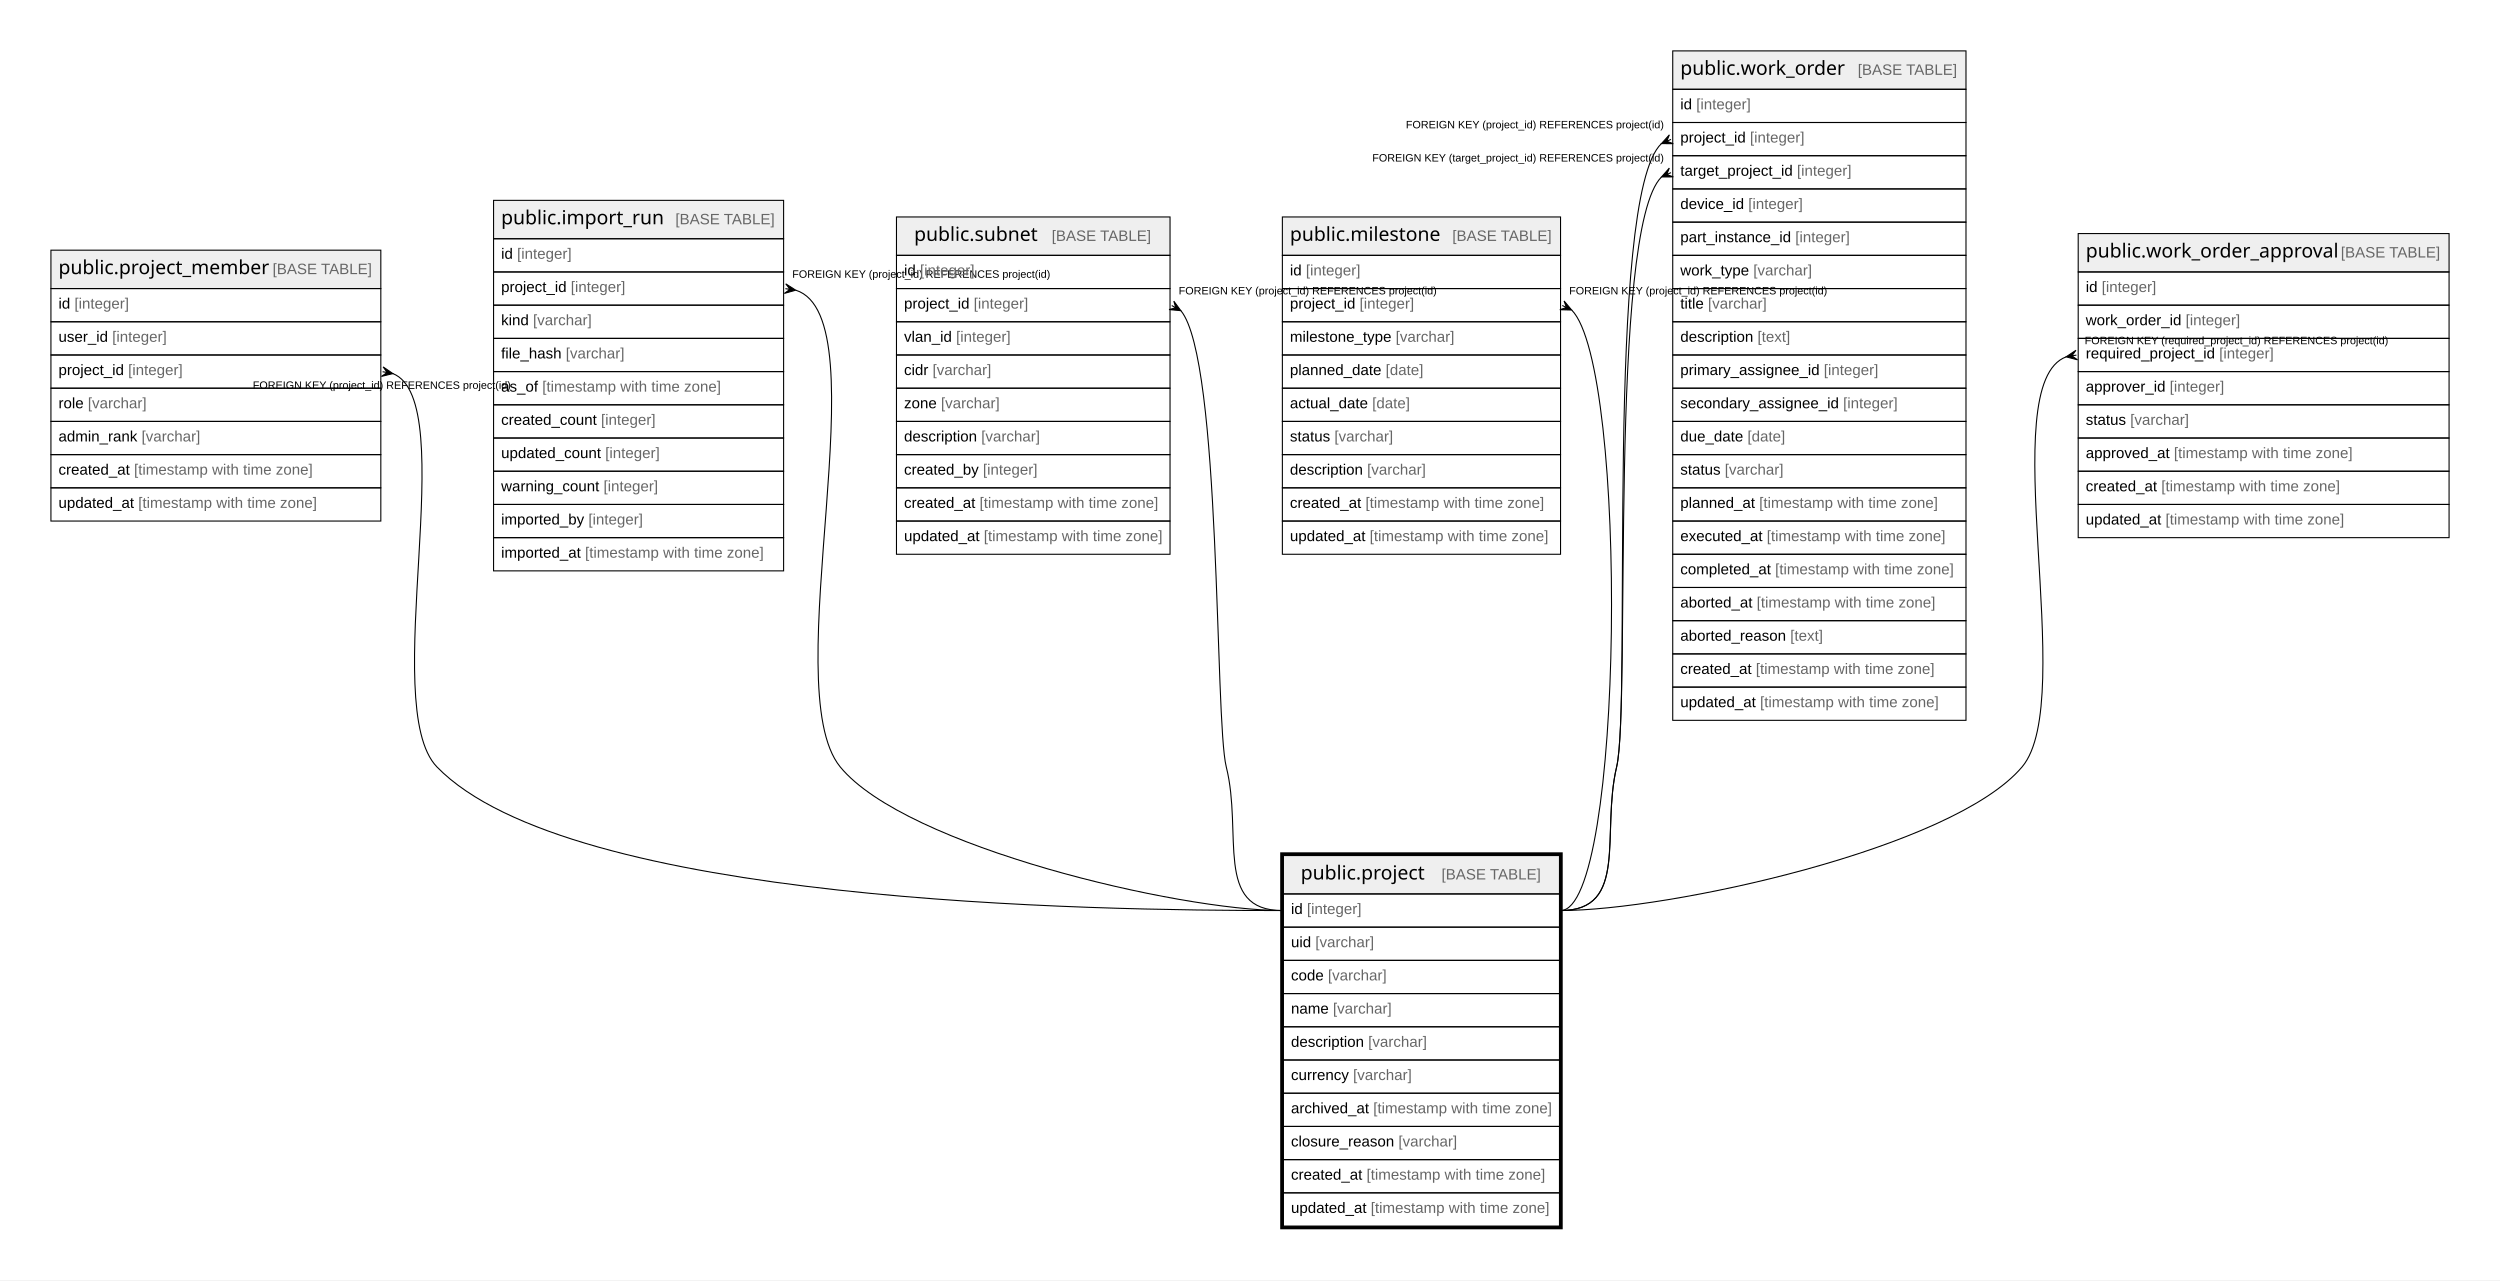
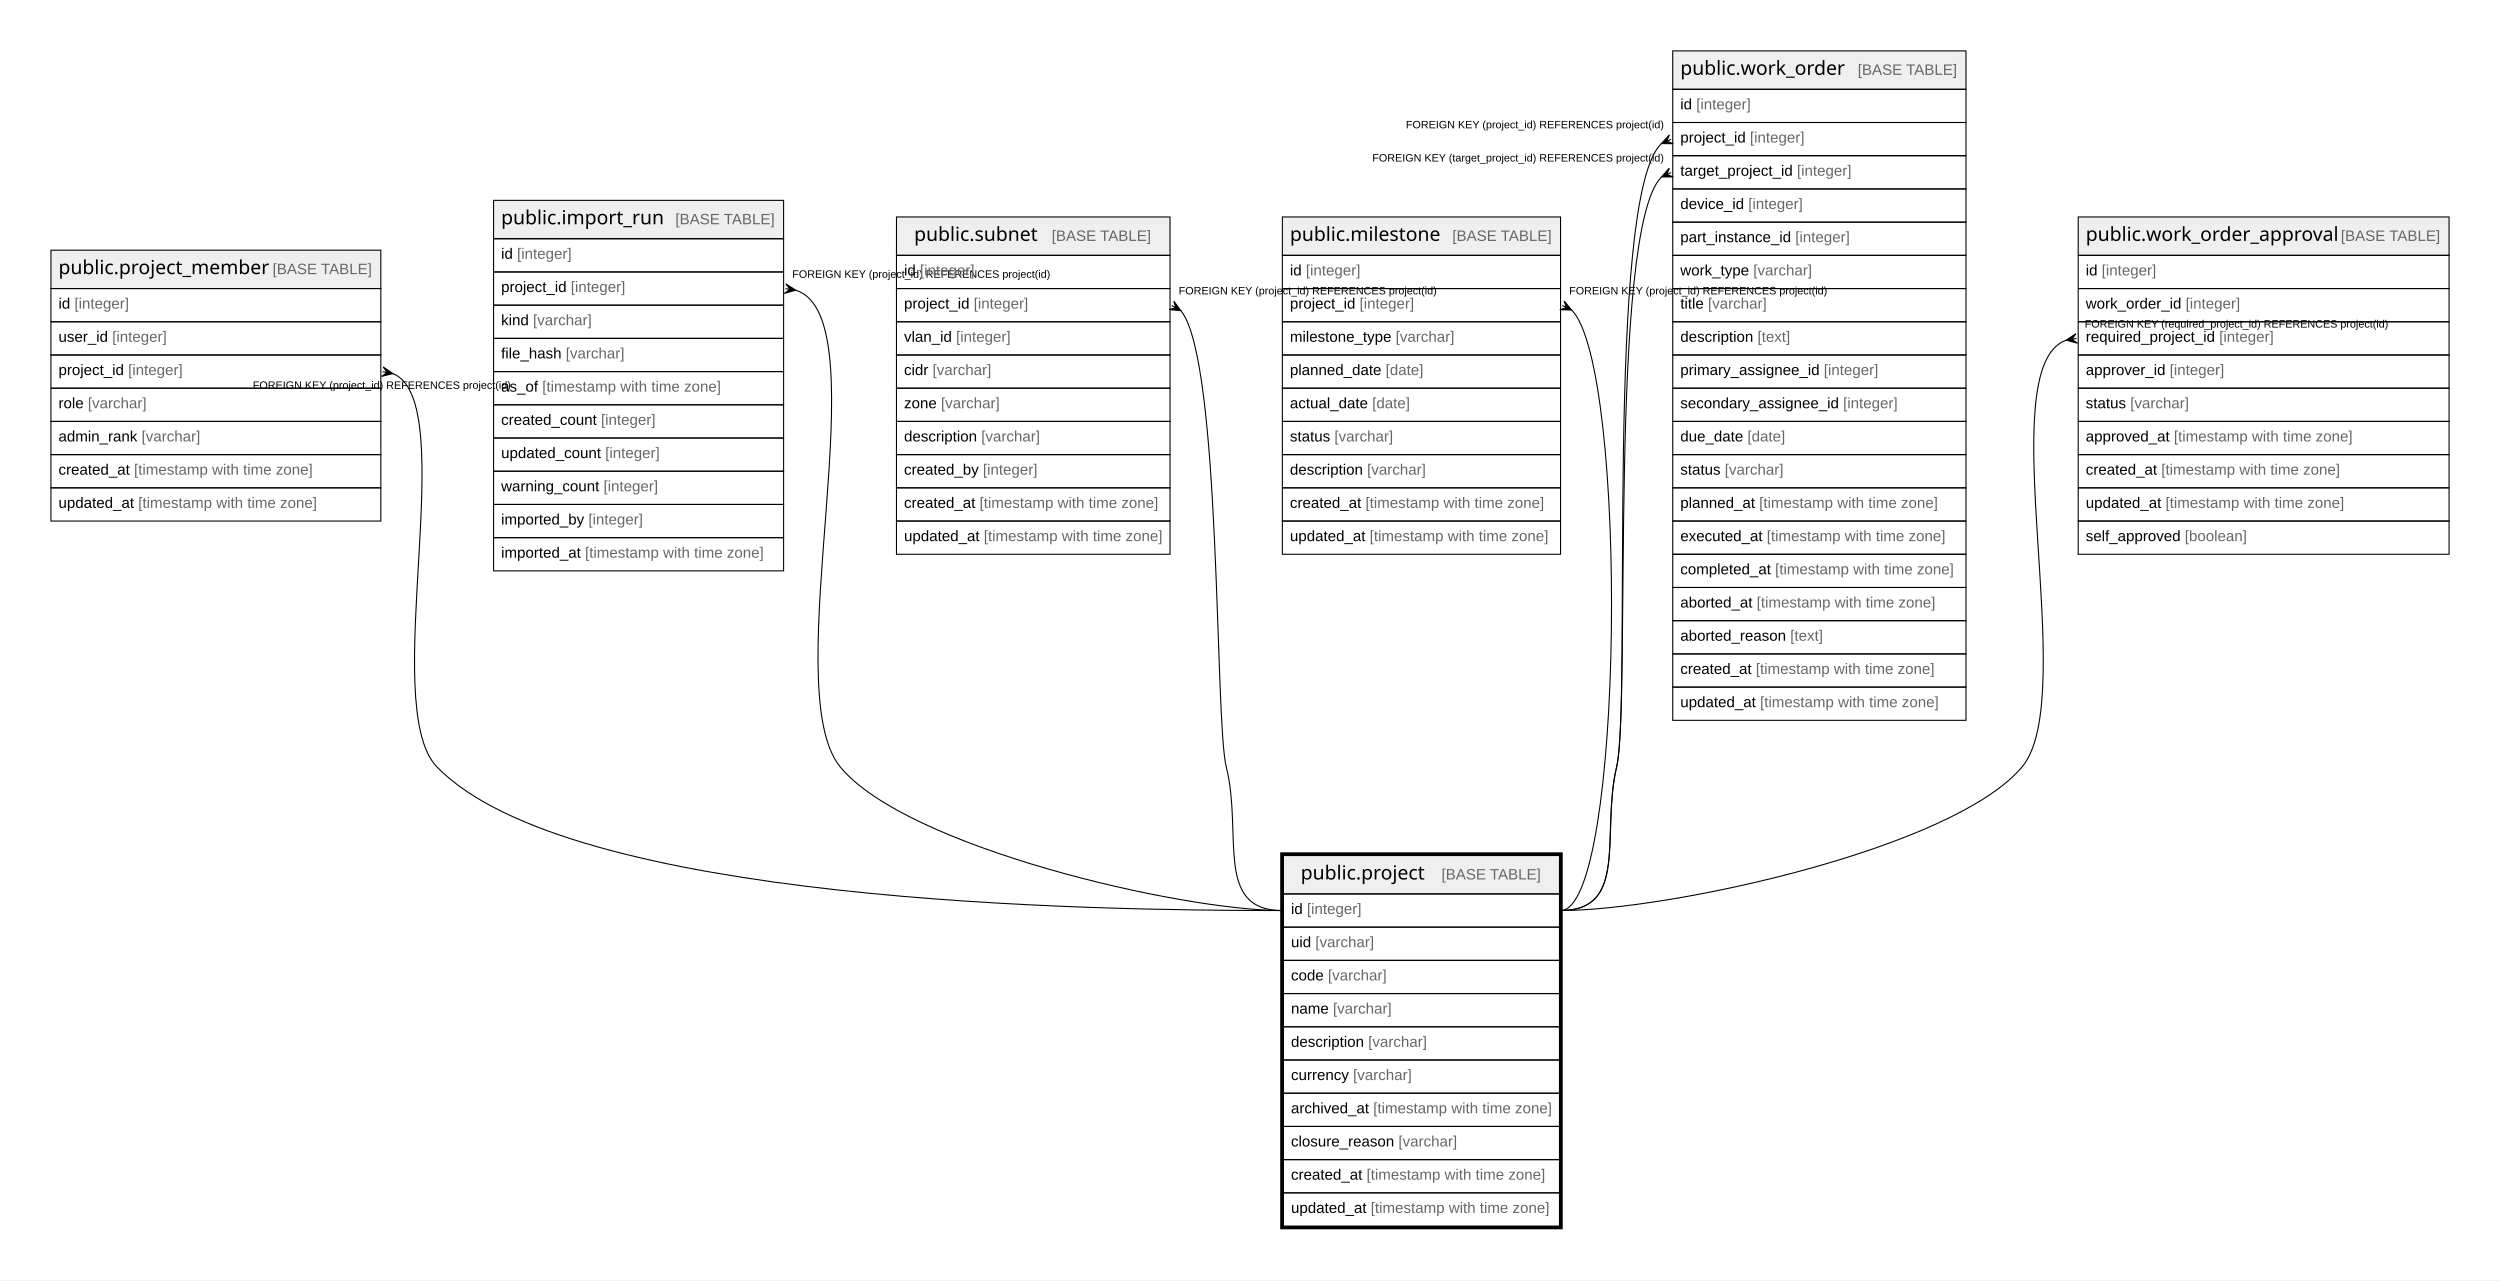
<svg xmlns="http://www.w3.org/2000/svg" width="2318pt" height="1187pt" viewBox="0.00 0.00 2318.33 1187.20">
  <g id="graph0" class="graph" transform="scale(1 1) rotate(0) translate(4 1183.2)">
    <polygon fill="white" stroke="none" points="-4,4 -4,-1183.2 2314.33,-1183.2 2314.33,4 -4,4" />
    <g id="node1" class="node">
      <polygon fill="#efefef" stroke="none" points="1186.17,-354.2 1186.17,-389.8 1442.16,-389.8 1442.16,-354.2 1186.17,-354.2" />
      <polygon fill="none" stroke="black" points="1186.17,-354.2 1186.17,-389.8 1442.16,-389.8 1442.16,-354.2 1186.17,-354.2" />
      <text text-anchor="start" x="1202.19" y="-367.6" font-family="Arial Bold" font-size="18.00">public.project</text>
      <text text-anchor="start" x="1301.65" y="-367.6" font-family="Arial" font-size="14.00">    </text>
      <text text-anchor="start" x="1332.77" y="-367.6" font-family="Arial" font-size="14.00" fill="#666666">[BASE TABLE]</text>
      <polygon fill="none" stroke="black" points="1186.17,-323.4 1186.17,-354.2 1442.16,-354.2 1442.16,-323.4 1186.17,-323.4" />
      <text text-anchor="start" x="1193.17" y="-335.6" font-family="Arial" font-size="14.00">id </text>
      <text text-anchor="start" x="1207.95" y="-335.6" font-family="Arial" font-size="14.00" fill="#666666">[integer]</text>
      <polygon fill="none" stroke="black" points="1186.17,-292.6 1186.17,-323.4 1442.16,-323.4 1442.16,-292.6 1186.17,-292.6" />
      <text text-anchor="start" x="1193.17" y="-304.8" font-family="Arial" font-size="14.00">uid </text>
      <text text-anchor="start" x="1215.74" y="-304.8" font-family="Arial" font-size="14.00" fill="#666666">[varchar]</text>
      <polygon fill="none" stroke="black" points="1186.17,-261.8 1186.17,-292.6 1442.16,-292.6 1442.16,-261.8 1186.17,-261.8" />
      <text text-anchor="start" x="1193.17" y="-274" font-family="Arial" font-size="14.00">code </text>
      <text text-anchor="start" x="1227.42" y="-274" font-family="Arial" font-size="14.00" fill="#666666">[varchar]</text>
      <polygon fill="none" stroke="black" points="1186.17,-231 1186.17,-261.8 1442.16,-261.8 1442.16,-231 1186.17,-231" />
      <text text-anchor="start" x="1193.17" y="-243.2" font-family="Arial" font-size="14.00">name </text>
      <text text-anchor="start" x="1232.08" y="-243.2" font-family="Arial" font-size="14.00" fill="#666666">[varchar]</text>
      <polygon fill="none" stroke="black" points="1186.17,-200.2 1186.17,-231 1442.16,-231 1442.16,-200.2 1186.17,-200.2" />
      <text text-anchor="start" x="1193.17" y="-212.4" font-family="Arial" font-size="14.00">description </text>
      <text text-anchor="start" x="1264.76" y="-212.4" font-family="Arial" font-size="14.00" fill="#666666">[varchar]</text>
      <polygon fill="none" stroke="black" points="1186.17,-169.4 1186.17,-200.2 1442.16,-200.2 1442.16,-169.4 1186.17,-169.4" />
      <text text-anchor="start" x="1193.17" y="-181.6" font-family="Arial" font-size="14.00">currency </text>
      <text text-anchor="start" x="1250.74" y="-181.6" font-family="Arial" font-size="14.00" fill="#666666">[varchar]</text>
      <polygon fill="none" stroke="black" points="1186.17,-138.6 1186.17,-169.4 1442.16,-169.4 1442.16,-138.6 1186.17,-138.6" />
      <text text-anchor="start" x="1193.17" y="-150.8" font-family="Arial" font-size="14.00">archived_at </text>
      <text text-anchor="start" x="1269.44" y="-150.8" font-family="Arial" font-size="14.00" fill="#666666">[timestamp with time zone]</text>
      <polygon fill="none" stroke="black" points="1186.17,-107.8 1186.17,-138.6 1442.16,-138.6 1442.16,-107.8 1186.17,-107.8" />
      <text text-anchor="start" x="1193.17" y="-120" font-family="Arial" font-size="14.00">closure_reason </text>
      <text text-anchor="start" x="1292.78" y="-120" font-family="Arial" font-size="14.00" fill="#666666">[varchar]</text>
      <polygon fill="none" stroke="black" points="1186.17,-77 1186.17,-107.8 1442.16,-107.8 1442.16,-77 1186.17,-77" />
      <text text-anchor="start" x="1193.17" y="-89.2" font-family="Arial" font-size="14.00">created_at </text>
      <text text-anchor="start" x="1263.22" y="-89.2" font-family="Arial" font-size="14.00" fill="#666666">[timestamp with time zone]</text>
      <polygon fill="none" stroke="black" points="1186.17,-46.2 1186.17,-77 1442.16,-77 1442.16,-46.2 1186.17,-46.2" />
      <text text-anchor="start" x="1193.17" y="-58.4" font-family="Arial" font-size="14.00">updated_at </text>
      <text text-anchor="start" x="1267.13" y="-58.4" font-family="Arial" font-size="14.00" fill="#666666">[timestamp with time zone]</text>
      <polygon fill="none" stroke="black" stroke-width="3" points="1184.67,-44.7 1184.67,-391.3 1443.66,-391.3 1443.66,-44.7 1184.67,-44.7" />
    </g>
    <g id="node2" class="node">
      <polygon fill="#efefef" stroke="none" points="43.2,-915.6 43.2,-951.2 349.13,-951.2 349.13,-915.6 43.2,-915.6" />
      <polygon fill="none" stroke="black" points="43.2,-915.6 43.2,-951.2 349.13,-951.2 349.13,-915.6 43.2,-915.6" />
      <text text-anchor="start" x="50.2" y="-929" font-family="Arial Bold" font-size="18.00">public.project_member</text>
      <text text-anchor="start" x="217.64" y="-929" font-family="Arial" font-size="14.00">    </text>
      <text text-anchor="start" x="248.76" y="-929" font-family="Arial" font-size="14.00" fill="#666666">[BASE TABLE]</text>
      <polygon fill="none" stroke="black" points="43.2,-884.8 43.2,-915.6 349.13,-915.6 349.13,-884.8 43.2,-884.8" />
      <text text-anchor="start" x="50.2" y="-897" font-family="Arial" font-size="14.00">id </text>
      <text text-anchor="start" x="64.99" y="-897" font-family="Arial" font-size="14.00" fill="#666666">[integer]</text>
      <polygon fill="none" stroke="black" points="43.2,-854 43.2,-884.8 349.13,-884.8 349.13,-854 43.2,-854" />
      <text text-anchor="start" x="50.2" y="-866.2" font-family="Arial" font-size="14.00">user_id </text>
      <text text-anchor="start" x="100.01" y="-866.2" font-family="Arial" font-size="14.00" fill="#666666">[integer]</text>
      <polygon fill="none" stroke="black" points="43.2,-823.2 43.2,-854 349.13,-854 349.13,-823.2 43.2,-823.2" />
      <text text-anchor="start" x="50.2" y="-835.4" font-family="Arial" font-size="14.00">project_id </text>
      <text text-anchor="start" x="114.79" y="-835.4" font-family="Arial" font-size="14.00" fill="#666666">[integer]</text>
      <polygon fill="none" stroke="black" points="43.2,-792.4 43.2,-823.2 349.13,-823.2 349.13,-792.4 43.2,-792.4" />
      <text text-anchor="start" x="50.2" y="-804.6" font-family="Arial" font-size="14.00">role </text>
      <text text-anchor="start" x="77.43" y="-804.6" font-family="Arial" font-size="14.00" fill="#666666">[varchar]</text>
      <polygon fill="none" stroke="black" points="43.2,-761.6 43.2,-792.4 349.13,-792.4 349.13,-761.6 43.2,-761.6" />
      <text text-anchor="start" x="50.2" y="-773.8" font-family="Arial" font-size="14.00">admin_rank </text>
      <text text-anchor="start" x="127.24" y="-773.8" font-family="Arial" font-size="14.00" fill="#666666">[varchar]</text>
      <polygon fill="none" stroke="black" points="43.2,-730.8 43.2,-761.6 349.13,-761.6 349.13,-730.8 43.2,-730.8" />
      <text text-anchor="start" x="50.2" y="-743" font-family="Arial" font-size="14.00">created_at </text>
      <text text-anchor="start" x="120.25" y="-743" font-family="Arial" font-size="14.00" fill="#666666">[timestamp with time zone]</text>
      <polygon fill="none" stroke="black" points="43.2,-700 43.2,-730.8 349.13,-730.8 349.13,-700 43.2,-700" />
      <text text-anchor="start" x="50.2" y="-712.2" font-family="Arial" font-size="14.00">updated_at </text>
      <text text-anchor="start" x="124.16" y="-712.2" font-family="Arial" font-size="14.00" fill="#666666">[timestamp with time zone]</text>
    </g>
    <g id="edge1" class="edge">
      <path fill="none" stroke="black" d="M360.21,-836.79C424.72,-811.47 346.45,-528.37 401.16,-472 524.24,-345.18 1008.45,-338.8 1185.17,-338.8" />
      <polygon fill="black" stroke="black" points="360.3,-836.77 349.66,-834.11 355.05,-837.72 350.79,-838.48 350.79,-838.48 350.79,-838.48 355.05,-837.72 351.25,-842.97 360.3,-836.77" />
      <text text-anchor="start" x="230.38" y="-822.6" font-family="Arial" font-size="10.00">FOREIGN KEY (project_id) REFERENCES project(id)</text>
    </g>
    <g id="node3" class="node">
      <polygon fill="#efefef" stroke="none" points="453.68,-961.8 453.68,-997.4 722.65,-997.4 722.65,-961.8 453.68,-961.8" />
      <polygon fill="none" stroke="black" points="453.68,-961.8 453.68,-997.4 722.65,-997.4 722.65,-961.8 453.68,-961.8" />
      <text text-anchor="start" x="460.68" y="-975.2" font-family="Arial Bold" font-size="18.00">public.import_run</text>
      <text text-anchor="start" x="591.16" y="-975.2" font-family="Arial" font-size="14.00">    </text>
      <text text-anchor="start" x="622.28" y="-975.2" font-family="Arial" font-size="14.00" fill="#666666">[BASE TABLE]</text>
      <polygon fill="none" stroke="black" points="453.68,-931 453.68,-961.8 722.65,-961.8 722.65,-931 453.68,-931" />
      <text text-anchor="start" x="460.68" y="-943.2" font-family="Arial" font-size="14.00">id </text>
      <text text-anchor="start" x="475.47" y="-943.2" font-family="Arial" font-size="14.00" fill="#666666">[integer]</text>
      <polygon fill="none" stroke="black" points="453.68,-900.2 453.68,-931 722.65,-931 722.65,-900.2 453.68,-900.2" />
      <text text-anchor="start" x="460.68" y="-912.4" font-family="Arial" font-size="14.00">project_id </text>
      <text text-anchor="start" x="525.27" y="-912.4" font-family="Arial" font-size="14.00" fill="#666666">[integer]</text>
      <polygon fill="none" stroke="black" points="453.68,-869.4 453.68,-900.2 722.65,-900.2 722.65,-869.4 453.68,-869.4" />
      <text text-anchor="start" x="460.68" y="-881.6" font-family="Arial" font-size="14.00">kind </text>
      <text text-anchor="start" x="490.25" y="-881.6" font-family="Arial" font-size="14.00" fill="#666666">[varchar]</text>
      <polygon fill="none" stroke="black" points="453.68,-838.6 453.68,-869.4 722.65,-869.4 722.65,-838.6 453.68,-838.6" />
      <text text-anchor="start" x="460.68" y="-850.8" font-family="Arial" font-size="14.00">file_hash </text>
      <text text-anchor="start" x="520.61" y="-850.8" font-family="Arial" font-size="14.00" fill="#666666">[varchar]</text>
      <polygon fill="none" stroke="black" points="453.68,-807.8 453.68,-838.6 722.65,-838.6 722.65,-807.8 453.68,-807.8" />
      <text text-anchor="start" x="460.68" y="-820" font-family="Arial" font-size="14.00">as_of </text>
      <text text-anchor="start" x="498.82" y="-820" font-family="Arial" font-size="14.00" fill="#666666">[timestamp with time zone]</text>
      <polygon fill="none" stroke="black" points="453.68,-777 453.68,-807.8 722.65,-807.8 722.65,-777 453.68,-777" />
      <text text-anchor="start" x="460.68" y="-789.2" font-family="Arial" font-size="14.00">created_count </text>
      <text text-anchor="start" x="553.3" y="-789.2" font-family="Arial" font-size="14.00" fill="#666666">[integer]</text>
      <polygon fill="none" stroke="black" points="453.68,-746.2 453.68,-777 722.65,-777 722.65,-746.2 453.68,-746.2" />
      <text text-anchor="start" x="460.68" y="-758.4" font-family="Arial" font-size="14.00">updated_count </text>
      <text text-anchor="start" x="557.21" y="-758.4" font-family="Arial" font-size="14.00" fill="#666666">[integer]</text>
      <polygon fill="none" stroke="black" points="453.68,-715.4 453.68,-746.2 722.65,-746.2 722.65,-715.4 453.68,-715.4" />
      <text text-anchor="start" x="460.68" y="-727.6" font-family="Arial" font-size="14.00">warning_count </text>
      <text text-anchor="start" x="555.63" y="-727.6" font-family="Arial" font-size="14.00" fill="#666666">[integer]</text>
      <polygon fill="none" stroke="black" points="453.68,-684.6 453.68,-715.4 722.65,-715.4 722.65,-684.6 453.68,-684.6" />
      <text text-anchor="start" x="460.68" y="-696.8" font-family="Arial" font-size="14.00">imported_by </text>
      <text text-anchor="start" x="541.61" y="-696.8" font-family="Arial" font-size="14.00" fill="#666666">[integer]</text>
      <polygon fill="none" stroke="black" points="453.68,-653.8 453.68,-684.6 722.65,-684.6 722.65,-653.8 453.68,-653.8" />
      <text text-anchor="start" x="460.68" y="-666" font-family="Arial" font-size="14.00">imported_at </text>
      <text text-anchor="start" x="538.5" y="-666" font-family="Arial" font-size="14.00" fill="#666666">[timestamp with time zone]</text>
    </g>
    <g id="edge2" class="edge">
      <path fill="none" stroke="black" d="M733.85,-914.12C814.92,-888.77 714.62,-545.93 775.16,-472 835.86,-397.88 1089.37,-338.8 1185.17,-338.8" />
      <polygon fill="black" stroke="black" points="733.88,-914.11 723.33,-911.1 728.6,-914.88 724.31,-915.5 724.31,-915.5 724.31,-915.5 728.6,-914.88 724.63,-920.01 733.88,-914.11" />
      <text text-anchor="start" x="730.65" y="-925.6" font-family="Arial" font-size="10.00">FOREIGN KEY (project_id) REFERENCES project(id)</text>
    </g>
    <g id="node4" class="node">
      <polygon fill="#efefef" stroke="none" points="827.32,-946.4 827.32,-982 1081.01,-982 1081.01,-946.4 827.32,-946.4" />
      <polygon fill="none" stroke="black" points="827.32,-946.4 827.32,-982 1081.01,-982 1081.01,-946.4 827.32,-946.4" />
      <text text-anchor="start" x="843.68" y="-959.8" font-family="Arial Bold" font-size="18.00">public.subnet</text>
      <text text-anchor="start" x="940.16" y="-959.8" font-family="Arial" font-size="14.00">    </text>
      <text text-anchor="start" x="971.28" y="-959.8" font-family="Arial" font-size="14.00" fill="#666666">[BASE TABLE]</text>
      <polygon fill="none" stroke="black" points="827.32,-915.6 827.32,-946.4 1081.01,-946.4 1081.01,-915.6 827.32,-915.6" />
      <text text-anchor="start" x="834.32" y="-927.8" font-family="Arial" font-size="14.00">id </text>
      <text text-anchor="start" x="849.11" y="-927.8" font-family="Arial" font-size="14.00" fill="#666666">[integer]</text>
      <polygon fill="none" stroke="black" points="827.32,-884.8 827.32,-915.6 1081.01,-915.6 1081.01,-884.8 827.32,-884.8" />
      <text text-anchor="start" x="834.32" y="-897" font-family="Arial" font-size="14.00">project_id </text>
      <text text-anchor="start" x="898.92" y="-897" font-family="Arial" font-size="14.00" fill="#666666">[integer]</text>
      <polygon fill="none" stroke="black" points="827.32,-854 827.32,-884.8 1081.01,-884.8 1081.01,-854 827.32,-854" />
      <text text-anchor="start" x="834.32" y="-866.2" font-family="Arial" font-size="14.00">vlan_id </text>
      <text text-anchor="start" x="882.58" y="-866.2" font-family="Arial" font-size="14.00" fill="#666666">[integer]</text>
      <polygon fill="none" stroke="black" points="827.32,-823.2 827.32,-854 1081.01,-854 1081.01,-823.2 827.32,-823.2" />
      <text text-anchor="start" x="834.32" y="-835.4" font-family="Arial" font-size="14.00">cidr </text>
      <text text-anchor="start" x="860.77" y="-835.4" font-family="Arial" font-size="14.00" fill="#666666">[varchar]</text>
      <polygon fill="none" stroke="black" points="827.32,-792.4 827.32,-823.2 1081.01,-823.2 1081.01,-792.4 827.32,-792.4" />
      <text text-anchor="start" x="834.32" y="-804.6" font-family="Arial" font-size="14.00">zone </text>
      <text text-anchor="start" x="868.57" y="-804.6" font-family="Arial" font-size="14.00" fill="#666666">[varchar]</text>
      <polygon fill="none" stroke="black" points="827.32,-761.6 827.32,-792.4 1081.01,-792.4 1081.01,-761.6 827.32,-761.6" />
      <text text-anchor="start" x="834.32" y="-773.8" font-family="Arial" font-size="14.00">description </text>
      <text text-anchor="start" x="905.92" y="-773.8" font-family="Arial" font-size="14.00" fill="#666666">[varchar]</text>
      <polygon fill="none" stroke="black" points="827.32,-730.8 827.32,-761.6 1081.01,-761.6 1081.01,-730.8 827.32,-730.8" />
      <text text-anchor="start" x="834.32" y="-743" font-family="Arial" font-size="14.00">created_by </text>
      <text text-anchor="start" x="907.48" y="-743" font-family="Arial" font-size="14.00" fill="#666666">[integer]</text>
      <polygon fill="none" stroke="black" points="827.32,-700 827.32,-730.8 1081.01,-730.8 1081.01,-700 827.32,-700" />
      <text text-anchor="start" x="834.32" y="-712.2" font-family="Arial" font-size="14.00">created_at </text>
      <text text-anchor="start" x="904.37" y="-712.2" font-family="Arial" font-size="14.00" fill="#666666">[timestamp with time zone]</text>
      <polygon fill="none" stroke="black" points="827.32,-669.2 827.32,-700 1081.01,-700 1081.01,-669.2 827.32,-669.2" />
      <text text-anchor="start" x="834.32" y="-681.4" font-family="Arial" font-size="14.00">updated_at </text>
      <text text-anchor="start" x="908.28" y="-681.4" font-family="Arial" font-size="14.00" fill="#666666">[timestamp with time zone]</text>
    </g>
    <g id="edge3" class="edge">
      <path fill="none" stroke="black" d="M1091.07,-895.08C1128.87,-849.58 1122.31,-515.3 1133.16,-472 1148.61,-410.35 1121.62,-338.8 1185.17,-338.8" />
      <polygon fill="black" stroke="black" points="1091,-895.11 1080.08,-896.12 1086.36,-897.74 1082.59,-899.87 1082.59,-899.87 1082.59,-899.87 1086.36,-897.74 1084.51,-903.95 1091,-895.11" />
      <text text-anchor="start" x="1089.01" y="-910.2" font-family="Arial" font-size="10.00">FOREIGN KEY (project_id) REFERENCES project(id)</text>
    </g>
    <g id="node5" class="node">
      <polygon fill="#efefef" stroke="none" points="1185.18,-946.4 1185.18,-982 1443.15,-982 1443.15,-946.4 1185.18,-946.4" />
      <polygon fill="none" stroke="black" points="1185.18,-946.4 1185.18,-982 1443.15,-982 1443.15,-946.4 1185.18,-946.4" />
      <text text-anchor="start" x="1192.18" y="-959.8" font-family="Arial Bold" font-size="18.00">public.milestone</text>
      <text text-anchor="start" x="1311.66" y="-959.8" font-family="Arial" font-size="14.00">    </text>
      <text text-anchor="start" x="1342.78" y="-959.8" font-family="Arial" font-size="14.00" fill="#666666">[BASE TABLE]</text>
      <polygon fill="none" stroke="black" points="1185.18,-915.6 1185.18,-946.4 1443.15,-946.4 1443.15,-915.6 1185.18,-915.6" />
      <text text-anchor="start" x="1192.18" y="-927.8" font-family="Arial" font-size="14.00">id </text>
      <text text-anchor="start" x="1206.97" y="-927.8" font-family="Arial" font-size="14.00" fill="#666666">[integer]</text>
      <polygon fill="none" stroke="black" points="1185.18,-884.8 1185.18,-915.6 1443.15,-915.6 1443.15,-884.8 1185.18,-884.8" />
      <text text-anchor="start" x="1192.18" y="-897" font-family="Arial" font-size="14.00">project_id </text>
      <text text-anchor="start" x="1256.77" y="-897" font-family="Arial" font-size="14.00" fill="#666666">[integer]</text>
      <polygon fill="none" stroke="black" points="1185.18,-854 1185.18,-884.8 1443.15,-884.8 1443.15,-854 1185.18,-854" />
      <text text-anchor="start" x="1192.18" y="-866.2" font-family="Arial" font-size="14.00">milestone_type </text>
      <text text-anchor="start" x="1290.24" y="-866.2" font-family="Arial" font-size="14.00" fill="#666666">[varchar]</text>
      <polygon fill="none" stroke="black" points="1185.18,-823.2 1185.18,-854 1443.15,-854 1443.15,-823.2 1185.18,-823.2" />
      <text text-anchor="start" x="1192.18" y="-835.4" font-family="Arial" font-size="14.00">planned_date </text>
      <text text-anchor="start" x="1280.93" y="-835.4" font-family="Arial" font-size="14.00" fill="#666666">[date]</text>
      <polygon fill="none" stroke="black" points="1185.18,-792.4 1185.18,-823.2 1443.15,-823.2 1443.15,-792.4 1185.18,-792.4" />
      <text text-anchor="start" x="1192.18" y="-804.6" font-family="Arial" font-size="14.00">actual_date </text>
      <text text-anchor="start" x="1268.46" y="-804.6" font-family="Arial" font-size="14.00" fill="#666666">[date]</text>
      <polygon fill="none" stroke="black" points="1185.18,-761.6 1185.18,-792.4 1443.15,-792.4 1443.15,-761.6 1185.18,-761.6" />
      <text text-anchor="start" x="1192.18" y="-773.8" font-family="Arial" font-size="14.00">status </text>
      <text text-anchor="start" x="1233.42" y="-773.8" font-family="Arial" font-size="14.00" fill="#666666">[varchar]</text>
      <polygon fill="none" stroke="black" points="1185.18,-730.8 1185.18,-761.6 1443.15,-761.6 1443.15,-730.8 1185.18,-730.8" />
      <text text-anchor="start" x="1192.18" y="-743" font-family="Arial" font-size="14.00">description </text>
      <text text-anchor="start" x="1263.77" y="-743" font-family="Arial" font-size="14.00" fill="#666666">[varchar]</text>
      <polygon fill="none" stroke="black" points="1185.18,-700 1185.18,-730.8 1443.15,-730.8 1443.15,-700 1185.18,-700" />
      <text text-anchor="start" x="1192.18" y="-712.2" font-family="Arial" font-size="14.00">created_at </text>
      <text text-anchor="start" x="1262.23" y="-712.2" font-family="Arial" font-size="14.00" fill="#666666">[timestamp with time zone]</text>
      <polygon fill="none" stroke="black" points="1185.18,-669.2 1185.18,-700 1443.15,-700 1443.15,-669.2 1185.18,-669.2" />
      <text text-anchor="start" x="1192.18" y="-681.4" font-family="Arial" font-size="14.00">updated_at </text>
      <text text-anchor="start" x="1266.14" y="-681.4" font-family="Arial" font-size="14.00" fill="#666666">[timestamp with time zone]</text>
    </g>
    <g id="edge4" class="edge">
      <path fill="none" stroke="black" d="M1453.49,-895.68C1506.25,-842.55 1502.25,-338.8 1443.16,-338.8" />
      <polygon fill="black" stroke="black" points="1453.45,-895.7 1442.49,-896 1448.65,-898.02 1444.75,-899.91 1444.75,-899.91 1444.75,-899.91 1448.65,-898.02 1446.41,-904.11 1453.45,-895.7" />
      <text text-anchor="start" x="1451.15" y="-910.2" font-family="Arial" font-size="10.00">FOREIGN KEY (project_id) REFERENCES project(id)</text>
    </g>
    <g id="node6" class="node">
      <polygon fill="#efefef" stroke="none" points="1547.19,-1100.4 1547.19,-1136 1819.14,-1136 1819.14,-1100.4 1547.19,-1100.4" />
      <polygon fill="none" stroke="black" points="1547.19,-1100.4 1547.19,-1136 1819.14,-1136 1819.14,-1100.4 1547.19,-1100.4" />
      <text text-anchor="start" x="1554.19" y="-1113.8" font-family="Arial Bold" font-size="18.00">public.work_order</text>
      <text text-anchor="start" x="1687.65" y="-1113.8" font-family="Arial" font-size="14.00">    </text>
      <text text-anchor="start" x="1718.77" y="-1113.8" font-family="Arial" font-size="14.00" fill="#666666">[BASE TABLE]</text>
      <polygon fill="none" stroke="black" points="1547.19,-1069.6 1547.19,-1100.4 1819.14,-1100.4 1819.14,-1069.6 1547.19,-1069.6" />
      <text text-anchor="start" x="1554.19" y="-1081.8" font-family="Arial" font-size="14.00">id </text>
      <text text-anchor="start" x="1568.98" y="-1081.8" font-family="Arial" font-size="14.00" fill="#666666">[integer]</text>
      <polygon fill="none" stroke="black" points="1547.19,-1038.8 1547.19,-1069.6 1819.14,-1069.6 1819.14,-1038.8 1547.19,-1038.8" />
      <text text-anchor="start" x="1554.19" y="-1051" font-family="Arial" font-size="14.00">project_id </text>
      <text text-anchor="start" x="1618.78" y="-1051" font-family="Arial" font-size="14.00" fill="#666666">[integer]</text>
      <polygon fill="none" stroke="black" points="1547.19,-1008 1547.19,-1038.8 1819.14,-1038.8 1819.14,-1008 1547.19,-1008" />
      <text text-anchor="start" x="1554.19" y="-1020.2" font-family="Arial" font-size="14.00">target_project_id </text>
      <text text-anchor="start" x="1662.37" y="-1020.2" font-family="Arial" font-size="14.00" fill="#666666">[integer]</text>
      <polygon fill="none" stroke="black" points="1547.19,-977.2 1547.19,-1008 1819.14,-1008 1819.14,-977.2 1547.19,-977.2" />
      <text text-anchor="start" x="1554.19" y="-989.4" font-family="Arial" font-size="14.00">device_id </text>
      <text text-anchor="start" x="1617.23" y="-989.4" font-family="Arial" font-size="14.00" fill="#666666">[integer]</text>
      <polygon fill="none" stroke="black" points="1547.19,-946.4 1547.19,-977.2 1819.14,-977.2 1819.14,-946.4 1547.19,-946.4" />
      <text text-anchor="start" x="1554.19" y="-958.6" font-family="Arial" font-size="14.00">part_instance_id </text>
      <text text-anchor="start" x="1660.82" y="-958.6" font-family="Arial" font-size="14.00" fill="#666666">[integer]</text>
      <polygon fill="none" stroke="black" points="1547.19,-915.6 1547.19,-946.4 1819.14,-946.4 1819.14,-915.6 1547.19,-915.6" />
      <text text-anchor="start" x="1554.19" y="-927.8" font-family="Arial" font-size="14.00">work_type </text>
      <text text-anchor="start" x="1621.89" y="-927.8" font-family="Arial" font-size="14.00" fill="#666666">[varchar]</text>
      <polygon fill="none" stroke="black" points="1547.19,-884.8 1547.19,-915.6 1819.14,-915.6 1819.14,-884.8 1547.19,-884.8" />
      <text text-anchor="start" x="1554.19" y="-897" font-family="Arial" font-size="14.00">title </text>
      <text text-anchor="start" x="1579.87" y="-897" font-family="Arial" font-size="14.00" fill="#666666">[varchar]</text>
      <polygon fill="none" stroke="black" points="1547.19,-854 1547.19,-884.8 1819.14,-884.8 1819.14,-854 1547.19,-854" />
      <text text-anchor="start" x="1554.19" y="-866.2" font-family="Arial" font-size="14.00">description </text>
      <text text-anchor="start" x="1625.78" y="-866.2" font-family="Arial" font-size="14.00" fill="#666666">[text]</text>
      <polygon fill="none" stroke="black" points="1547.19,-823.2 1547.19,-854 1819.14,-854 1819.14,-823.2 1547.19,-823.2" />
      <text text-anchor="start" x="1554.19" y="-835.4" font-family="Arial" font-size="14.00">primary_assignee_id </text>
      <text text-anchor="start" x="1687.26" y="-835.4" font-family="Arial" font-size="14.00" fill="#666666">[integer]</text>
      <polygon fill="none" stroke="black" points="1547.19,-792.4 1547.19,-823.2 1819.14,-823.2 1819.14,-792.4 1547.19,-792.4" />
      <text text-anchor="start" x="1554.19" y="-804.6" font-family="Arial" font-size="14.00">secondary_assignee_id </text>
      <text text-anchor="start" x="1705.18" y="-804.6" font-family="Arial" font-size="14.00" fill="#666666">[integer]</text>
      <polygon fill="none" stroke="black" points="1547.19,-761.6 1547.19,-792.4 1819.14,-792.4 1819.14,-761.6 1547.19,-761.6" />
      <text text-anchor="start" x="1554.19" y="-773.8" font-family="Arial" font-size="14.00">due_date </text>
      <text text-anchor="start" x="1616.47" y="-773.8" font-family="Arial" font-size="14.00" fill="#666666">[date]</text>
      <polygon fill="none" stroke="black" points="1547.19,-730.8 1547.19,-761.6 1819.14,-761.6 1819.14,-730.8 1547.19,-730.8" />
      <text text-anchor="start" x="1554.19" y="-743" font-family="Arial" font-size="14.00">status </text>
      <text text-anchor="start" x="1595.43" y="-743" font-family="Arial" font-size="14.00" fill="#666666">[varchar]</text>
      <polygon fill="none" stroke="black" points="1547.19,-700 1547.19,-730.8 1819.14,-730.8 1819.14,-700 1547.19,-700" />
      <text text-anchor="start" x="1554.19" y="-712.2" font-family="Arial" font-size="14.00">planned_at </text>
      <text text-anchor="start" x="1627.37" y="-712.2" font-family="Arial" font-size="14.00" fill="#666666">[timestamp with time zone]</text>
      <polygon fill="none" stroke="black" points="1547.19,-669.2 1547.19,-700 1819.14,-700 1819.14,-669.2 1547.19,-669.2" />
      <text text-anchor="start" x="1554.19" y="-681.4" font-family="Arial" font-size="14.00">executed_at </text>
      <text text-anchor="start" x="1634.36" y="-681.4" font-family="Arial" font-size="14.00" fill="#666666">[timestamp with time zone]</text>
      <polygon fill="none" stroke="black" points="1547.19,-638.4 1547.19,-669.2 1819.14,-669.2 1819.14,-638.4 1547.19,-638.4" />
      <text text-anchor="start" x="1554.19" y="-650.6" font-family="Arial" font-size="14.00">completed_at </text>
      <text text-anchor="start" x="1642.13" y="-650.6" font-family="Arial" font-size="14.00" fill="#666666">[timestamp with time zone]</text>
      <polygon fill="none" stroke="black" points="1547.19,-607.6 1547.19,-638.4 1819.14,-638.4 1819.14,-607.6 1547.19,-607.6" />
      <text text-anchor="start" x="1554.19" y="-619.8" font-family="Arial" font-size="14.00">aborted_at </text>
      <text text-anchor="start" x="1625.02" y="-619.8" font-family="Arial" font-size="14.00" fill="#666666">[timestamp with time zone]</text>
      <polygon fill="none" stroke="black" points="1547.19,-576.8 1547.19,-607.6 1819.14,-607.6 1819.14,-576.8 1547.19,-576.8" />
      <text text-anchor="start" x="1554.19" y="-589" font-family="Arial" font-size="14.00">aborted_reason </text>
      <text text-anchor="start" x="1656.15" y="-589" font-family="Arial" font-size="14.00" fill="#666666">[text]</text>
      <polygon fill="none" stroke="black" points="1547.19,-546 1547.19,-576.8 1819.14,-576.8 1819.14,-546 1547.19,-546" />
      <text text-anchor="start" x="1554.19" y="-558.2" font-family="Arial" font-size="14.00">created_at </text>
      <text text-anchor="start" x="1624.24" y="-558.2" font-family="Arial" font-size="14.00" fill="#666666">[timestamp with time zone]</text>
      <polygon fill="none" stroke="black" points="1547.19,-515.2 1547.19,-546 1819.14,-546 1819.14,-515.2 1547.19,-515.2" />
      <text text-anchor="start" x="1554.19" y="-527.4" font-family="Arial" font-size="14.00">updated_at </text>
      <text text-anchor="start" x="1628.15" y="-527.4" font-family="Arial" font-size="14.00" fill="#666666">[timestamp with time zone]</text>
    </g>
    <g id="edge5" class="edge">
      <path fill="none" stroke="black" d="M1536.68,-1050.01C1484.16,-1000.73 1509.18,-531.9 1495.16,-472 1480.69,-410.12 1506.71,-338.8 1443.16,-338.8" />
      <polygon fill="black" stroke="black" points="1536.73,-1050.04 1544.07,-1058.18 1541.61,-1052.19 1545.58,-1053.93 1545.58,-1053.93 1545.58,-1053.93 1541.61,-1052.19 1547.7,-1049.95 1536.73,-1050.04" />
      <text text-anchor="start" x="1299.69" y="-1064.2" font-family="Arial" font-size="10.00">FOREIGN KEY (project_id) REFERENCES project(id)</text>
    </g>
    <g id="edge6" class="edge">
      <path fill="none" stroke="black" d="M1536.85,-1019.14C1487.24,-970.93 1508.55,-528.6 1495.16,-472 1480.54,-410.15 1506.71,-338.8 1443.16,-338.8" />
      <polygon fill="black" stroke="black" points="1536.79,-1019.11 1544.02,-1027.36 1541.64,-1021.33 1545.58,-1023.12 1545.58,-1023.12 1545.58,-1023.12 1541.64,-1021.33 1547.75,-1019.17 1536.79,-1019.11" />
      <text text-anchor="start" x="1268.55" y="-1033.4" font-family="Arial" font-size="10.00">FOREIGN KEY (target_project_id) REFERENCES project(id)</text>
    </g>
    <g id="node7" class="node">
-       <polygon fill="#efefef" stroke="none" points="1923.2,-931 1923.2,-966.6 2267.13,-966.6 2267.13,-931 1923.2,-931" />
-       <polygon fill="none" stroke="black" points="1923.2,-931 1923.2,-966.6 2267.13,-966.6 2267.13,-931 1923.2,-931" />
-       <text text-anchor="start" x="1930.2" y="-944.4" font-family="Arial Bold" font-size="18.00">public.work_order_approval</text>
-       <text text-anchor="start" x="2135.64" y="-944.4" font-family="Arial" font-size="14.00">    </text>
-       <text text-anchor="start" x="2166.76" y="-944.4" font-family="Arial" font-size="14.00" fill="#666666">[BASE TABLE]</text>
-       <polygon fill="none" stroke="black" points="1923.2,-900.2 1923.2,-931 2267.13,-931 2267.13,-900.2 1923.2,-900.2" />
-       <text text-anchor="start" x="1930.2" y="-912.4" font-family="Arial" font-size="14.00">id </text>
-       <text text-anchor="start" x="1944.99" y="-912.4" font-family="Arial" font-size="14.00" fill="#666666">[integer]</text>
-       <polygon fill="none" stroke="black" points="1923.2,-869.4 1923.2,-900.2 2267.13,-900.2 2267.13,-869.4 1923.2,-869.4" />
-       <text text-anchor="start" x="1930.2" y="-881.6" font-family="Arial" font-size="14.00">work_order_id </text>
-       <text text-anchor="start" x="2022.8" y="-881.6" font-family="Arial" font-size="14.00" fill="#666666">[integer]</text>
-       <polygon fill="none" stroke="black" points="1923.2,-838.6 1923.2,-869.4 2267.13,-869.4 2267.13,-838.6 1923.2,-838.6" />
-       <text text-anchor="start" x="1930.2" y="-850.8" font-family="Arial" font-size="14.00">required_project_id </text>
-       <text text-anchor="start" x="2053.95" y="-850.8" font-family="Arial" font-size="14.00" fill="#666666">[integer]</text>
-       <polygon fill="none" stroke="black" points="1923.2,-807.8 1923.2,-838.6 2267.13,-838.6 2267.13,-807.8 1923.2,-807.8" />
-       <text text-anchor="start" x="1930.2" y="-820" font-family="Arial" font-size="14.00">approver_id </text>
-       <text text-anchor="start" x="2008.03" y="-820" font-family="Arial" font-size="14.00" fill="#666666">[integer]</text>
-       <polygon fill="none" stroke="black" points="1923.2,-777 1923.2,-807.8 2267.13,-807.8 2267.13,-777 1923.2,-777" />
-       <text text-anchor="start" x="1930.2" y="-789.2" font-family="Arial" font-size="14.00">status </text>
-       <text text-anchor="start" x="1971.44" y="-789.2" font-family="Arial" font-size="14.00" fill="#666666">[varchar]</text>
-       <polygon fill="none" stroke="black" points="1923.2,-746.2 1923.2,-777 2267.13,-777 2267.13,-746.2 1923.2,-746.2" />
-       <text text-anchor="start" x="1930.2" y="-758.4" font-family="Arial" font-size="14.00">approved_at </text>
-       <text text-anchor="start" x="2011.93" y="-758.4" font-family="Arial" font-size="14.00" fill="#666666">[timestamp with time zone]</text>
-       <polygon fill="none" stroke="black" points="1923.2,-715.4 1923.2,-746.2 2267.13,-746.2 2267.13,-715.4 1923.2,-715.4" />
-       <text text-anchor="start" x="1930.2" y="-727.6" font-family="Arial" font-size="14.00">created_at </text>
-       <text text-anchor="start" x="2000.25" y="-727.6" font-family="Arial" font-size="14.00" fill="#666666">[timestamp with time zone]</text>
-       <polygon fill="none" stroke="black" points="1923.2,-684.6 1923.2,-715.4 2267.13,-715.4 2267.13,-684.6 1923.2,-684.6" />
-       <text text-anchor="start" x="1930.2" y="-696.8" font-family="Arial" font-size="14.00">updated_at </text>
-       <text text-anchor="start" x="2004.16" y="-696.8" font-family="Arial" font-size="14.00" fill="#666666">[timestamp with time zone]</text>
+       <polygon fill="#efefef" stroke="none" points="1923.2,-946.4 1923.2,-982 2267.13,-982 2267.13,-946.4 1923.2,-946.4" />
+       <polygon fill="none" stroke="black" points="1923.2,-946.4 1923.2,-982 2267.13,-982 2267.13,-946.4 1923.2,-946.4" />
+       <text text-anchor="start" x="1930.2" y="-959.8" font-family="Arial Bold" font-size="18.00">public.work_order_approval</text>
+       <text text-anchor="start" x="2135.64" y="-959.8" font-family="Arial" font-size="14.00">    </text>
+       <text text-anchor="start" x="2166.76" y="-959.8" font-family="Arial" font-size="14.00" fill="#666666">[BASE TABLE]</text>
+       <polygon fill="none" stroke="black" points="1923.2,-915.6 1923.2,-946.4 2267.13,-946.4 2267.13,-915.6 1923.2,-915.6" />
+       <text text-anchor="start" x="1930.2" y="-927.8" font-family="Arial" font-size="14.00">id </text>
+       <text text-anchor="start" x="1944.99" y="-927.8" font-family="Arial" font-size="14.00" fill="#666666">[integer]</text>
+       <polygon fill="none" stroke="black" points="1923.2,-884.8 1923.2,-915.6 2267.13,-915.6 2267.13,-884.8 1923.2,-884.8" />
+       <text text-anchor="start" x="1930.2" y="-897" font-family="Arial" font-size="14.00">work_order_id </text>
+       <text text-anchor="start" x="2022.8" y="-897" font-family="Arial" font-size="14.00" fill="#666666">[integer]</text>
+       <polygon fill="none" stroke="black" points="1923.2,-854 1923.2,-884.8 2267.13,-884.8 2267.13,-854 1923.2,-854" />
+       <text text-anchor="start" x="1930.2" y="-866.2" font-family="Arial" font-size="14.00">required_project_id </text>
+       <text text-anchor="start" x="2053.95" y="-866.2" font-family="Arial" font-size="14.00" fill="#666666">[integer]</text>
+       <polygon fill="none" stroke="black" points="1923.2,-823.2 1923.2,-854 2267.13,-854 2267.13,-823.2 1923.2,-823.2" />
+       <text text-anchor="start" x="1930.2" y="-835.4" font-family="Arial" font-size="14.00">approver_id </text>
+       <text text-anchor="start" x="2008.03" y="-835.4" font-family="Arial" font-size="14.00" fill="#666666">[integer]</text>
+       <polygon fill="none" stroke="black" points="1923.2,-792.4 1923.2,-823.2 2267.13,-823.2 2267.13,-792.4 1923.2,-792.4" />
+       <text text-anchor="start" x="1930.2" y="-804.6" font-family="Arial" font-size="14.00">status </text>
+       <text text-anchor="start" x="1971.44" y="-804.6" font-family="Arial" font-size="14.00" fill="#666666">[varchar]</text>
+       <polygon fill="none" stroke="black" points="1923.2,-761.6 1923.2,-792.4 2267.13,-792.4 2267.13,-761.6 1923.2,-761.6" />
+       <text text-anchor="start" x="1930.2" y="-773.8" font-family="Arial" font-size="14.00">approved_at </text>
+       <text text-anchor="start" x="2011.93" y="-773.8" font-family="Arial" font-size="14.00" fill="#666666">[timestamp with time zone]</text>
+       <polygon fill="none" stroke="black" points="1923.2,-730.8 1923.2,-761.6 2267.13,-761.6 2267.13,-730.8 1923.2,-730.8" />
+       <text text-anchor="start" x="1930.2" y="-743" font-family="Arial" font-size="14.00">created_at </text>
+       <text text-anchor="start" x="2000.25" y="-743" font-family="Arial" font-size="14.00" fill="#666666">[timestamp with time zone]</text>
+       <polygon fill="none" stroke="black" points="1923.2,-700 1923.2,-730.8 2267.13,-730.8 2267.13,-700 1923.2,-700" />
+       <text text-anchor="start" x="1930.2" y="-712.2" font-family="Arial" font-size="14.00">updated_at </text>
+       <text text-anchor="start" x="2004.16" y="-712.2" font-family="Arial" font-size="14.00" fill="#666666">[timestamp with time zone]</text>
+       <polygon fill="none" stroke="black" points="1923.2,-669.2 1923.2,-700 2267.13,-700 2267.13,-669.2 1923.2,-669.2" />
+       <text text-anchor="start" x="1930.2" y="-681.4" font-family="Arial" font-size="14.00">self_approved </text>
+       <text text-anchor="start" x="2022.04" y="-681.4" font-family="Arial" font-size="14.00" fill="#666666">[boolean]</text>
    </g>
    <g id="edge7" class="edge">
-       <path fill="none" stroke="black" d="M1912.11,-852.29C1844.01,-827.26 1924.03,-534.64 1871.16,-472 1806.92,-395.87 1542.77,-338.8 1443.16,-338.8" />
-       <polygon fill="black" stroke="black" points="1912.01,-852.28 1921.12,-858.38 1917.27,-853.17 1921.54,-853.89 1921.54,-853.89 1921.54,-853.89 1917.27,-853.17 1922.62,-849.51 1912.01,-852.28" />
-       <text text-anchor="start" x="1929.2" y="-864" font-family="Arial" font-size="10.00">FOREIGN KEY (required_project_id) REFERENCES project(id)</text>
+       <path fill="none" stroke="black" d="M1912.15,-867.78C1840.72,-842.83 1926.07,-537.39 1871.16,-472 1807.11,-395.71 1542.77,-338.8 1443.16,-338.8" />
+       <polygon fill="black" stroke="black" points="1912,-867.75 1921.16,-873.79 1917.27,-868.6 1921.54,-869.29 1921.54,-869.29 1921.54,-869.29 1917.27,-868.6 1922.59,-864.9 1912,-867.75" />
+       <text text-anchor="start" x="1929.2" y="-879.4" font-family="Arial" font-size="10.00">FOREIGN KEY (required_project_id) REFERENCES project(id)</text>
    </g>
  </g>
</svg>
